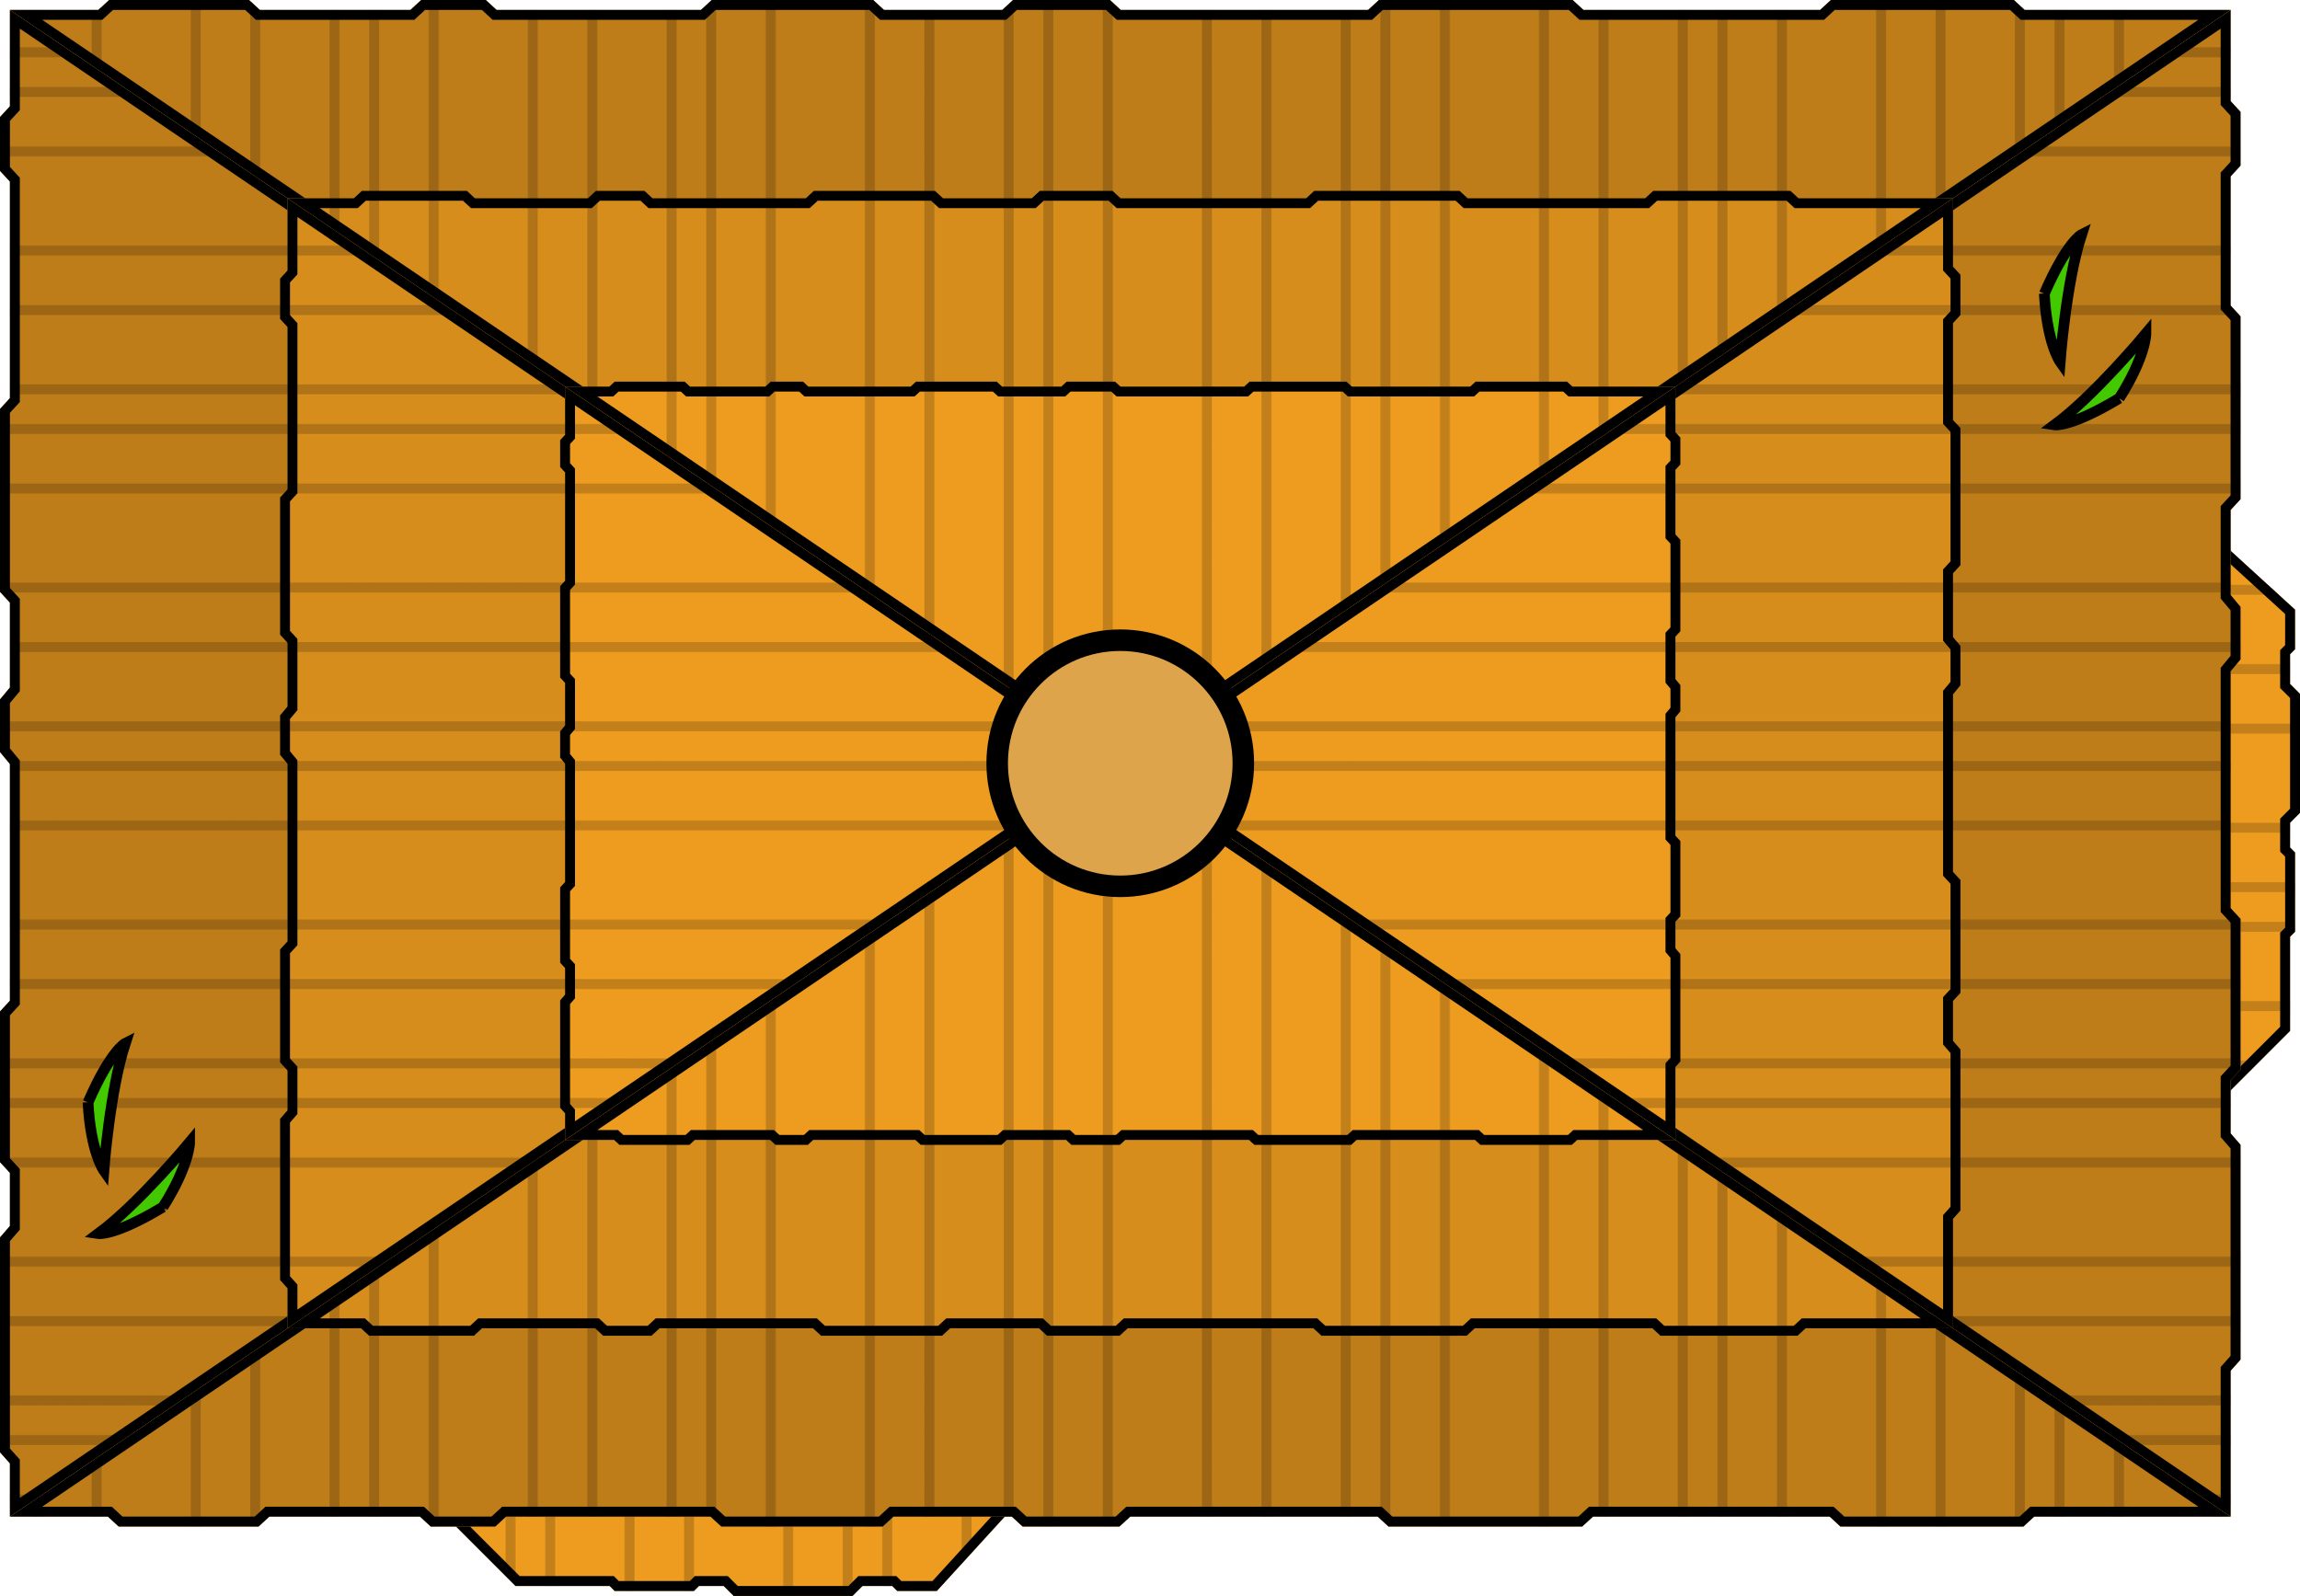
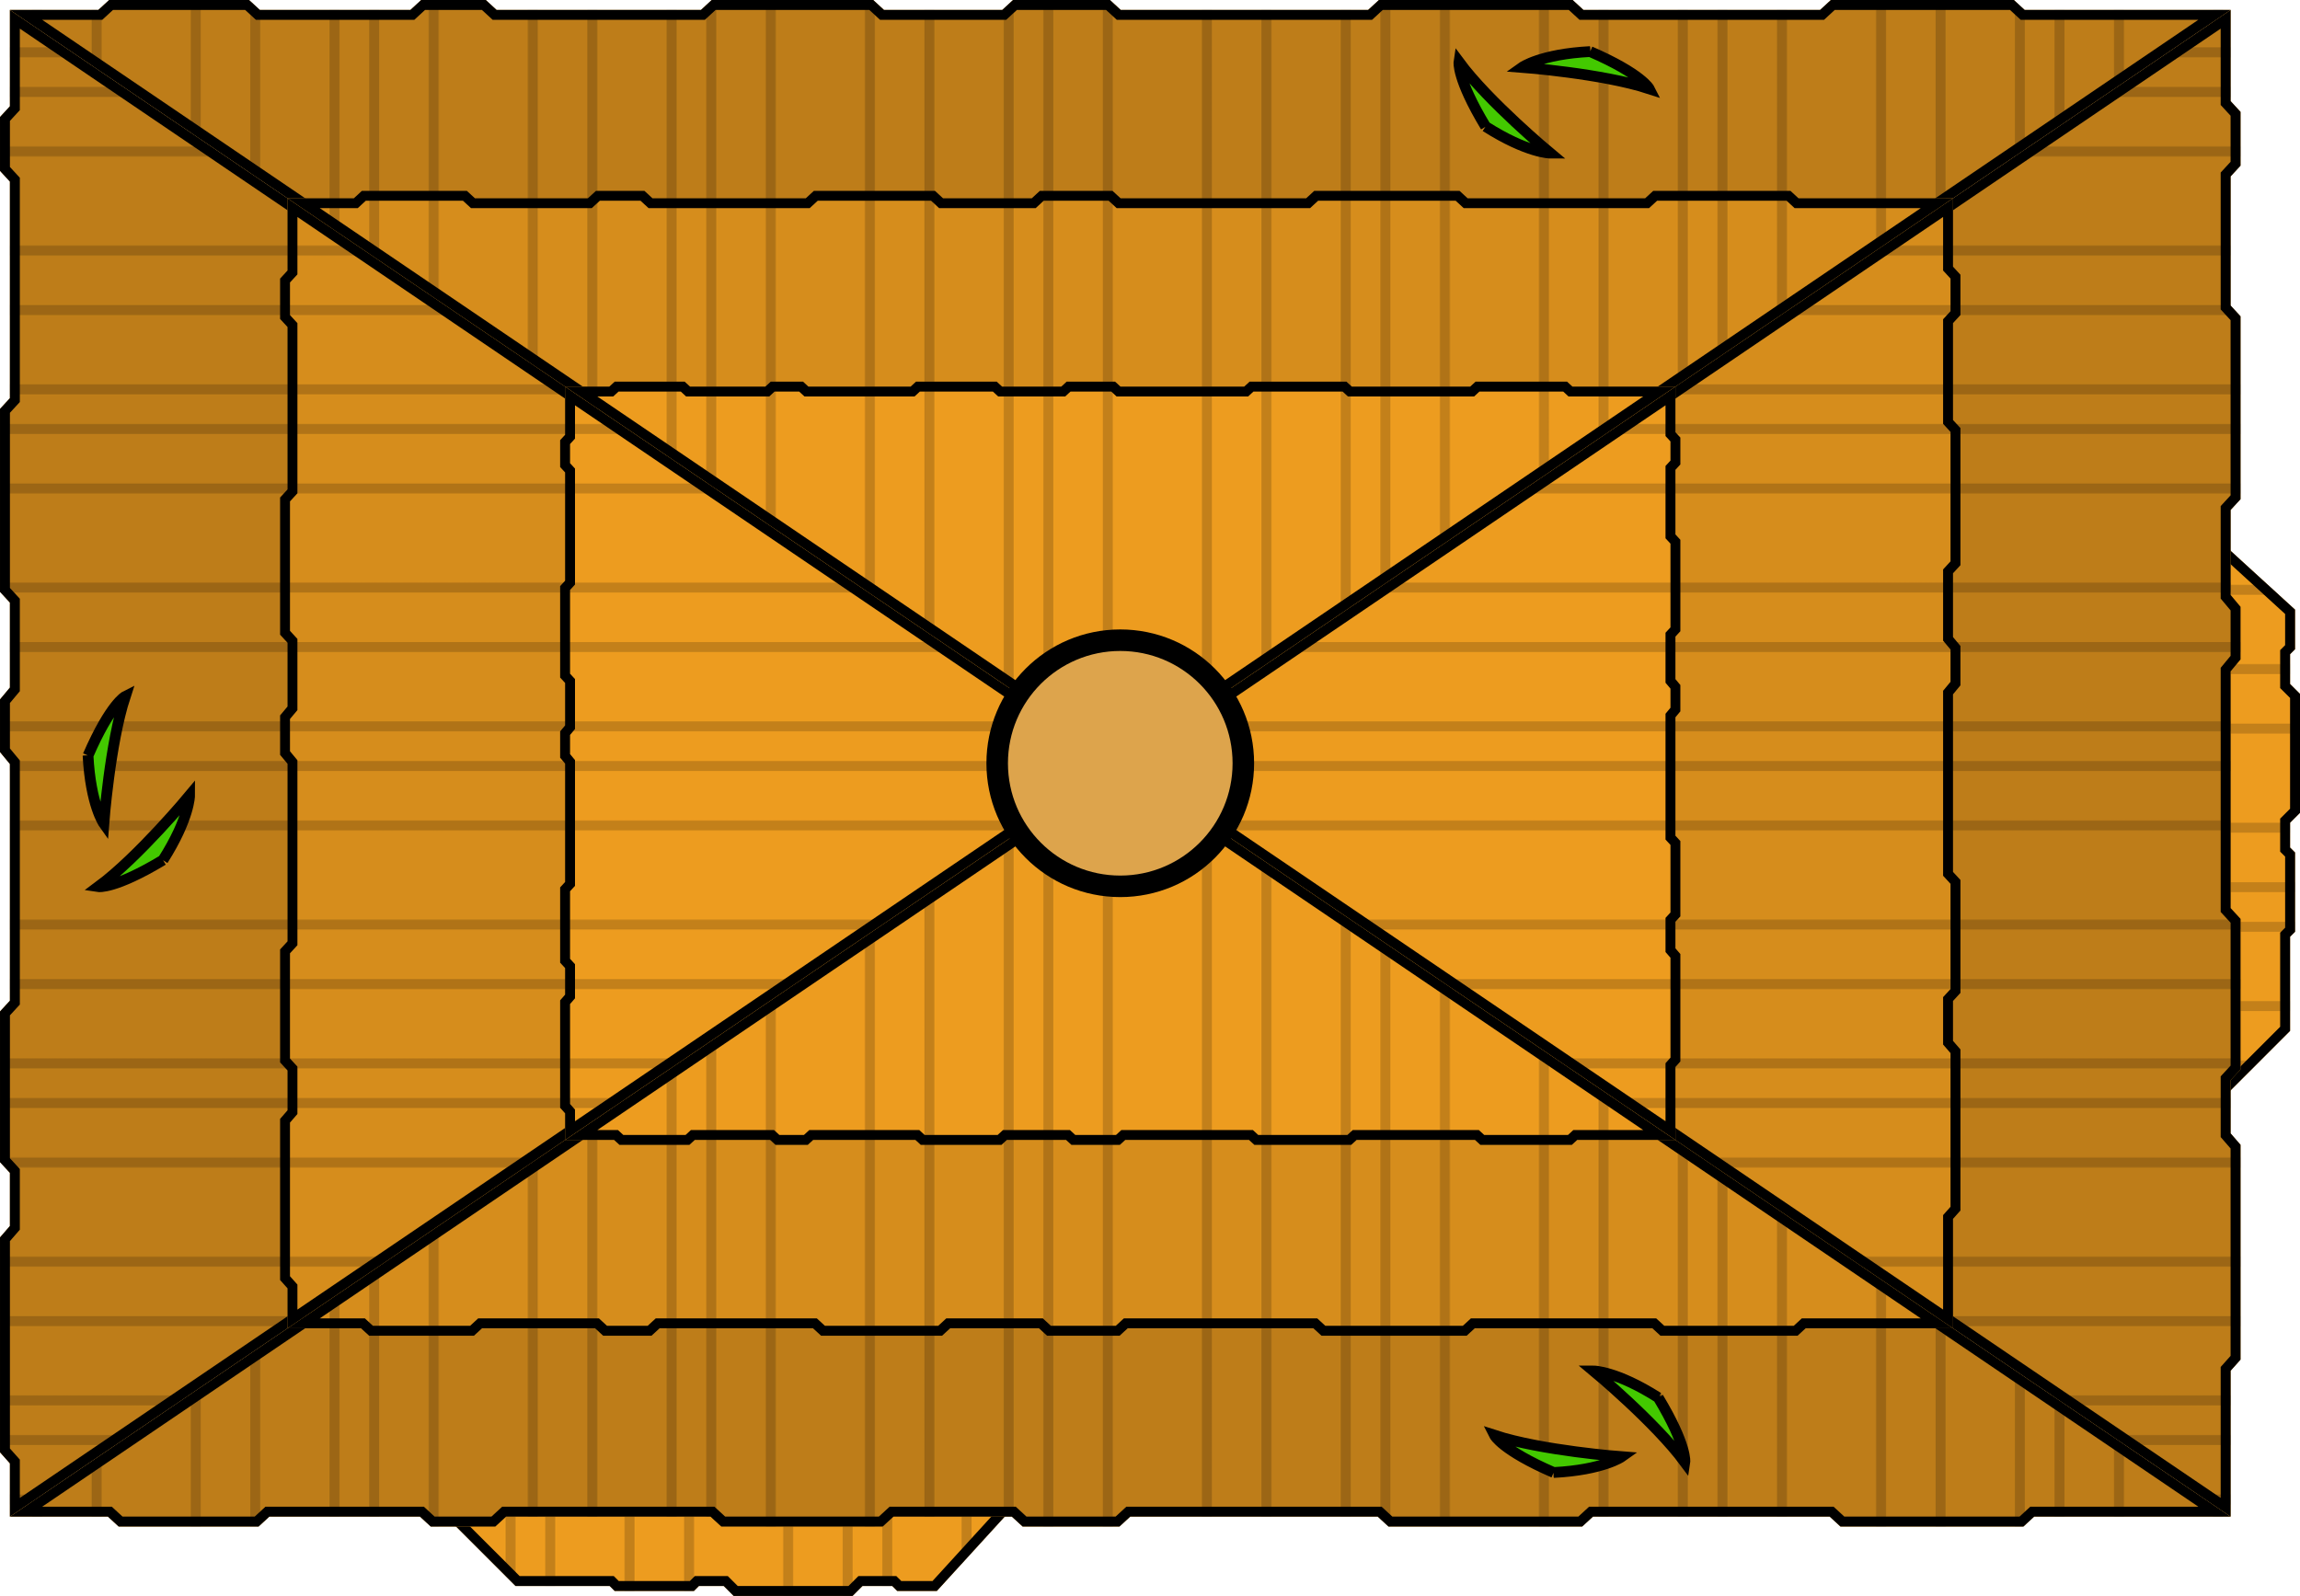
<svg xmlns="http://www.w3.org/2000/svg" xmlns:xlink="http://www.w3.org/1999/xlink" width="928" height="644" viewBox="0 0 245.533 170.392" version="1.1" id="svg1" xml:space="preserve">
  <defs id="defs1">
    <pattern xlink:href="#pattern123" preserveAspectRatio="none" id="pattern212" patternTransform="matrix(0.26458,0,0,0.26458,104.8622,-243.76)" />
    <pattern xlink:href="#pattern84" preserveAspectRatio="none" id="pattern211" patternTransform="matrix(0,0.26458,-0.26458,0,104.8622,-243.76)" />
    <pattern xlink:href="#pattern85" preserveAspectRatio="none" id="pattern210" patternTransform="matrix(0,0.26458,-0.26458,0,104.8622,-243.76)" />
    <pattern xlink:href="#pattern86" preserveAspectRatio="none" id="pattern209" patternTransform="matrix(0.26458,0,0,0.26458,104.8622,-243.76)" />
    <pattern xlink:href="#pattern1" preserveAspectRatio="none" id="pattern208" patternTransform="matrix(0.26458,0,0,0.26458,195.7906,2.117624)" />
    <pattern xlink:href="#pattern1" preserveAspectRatio="none" id="pattern207" patternTransform="matrix(-0.26458,0,0,-0.26458,98.42529,-62.44078)" x="0" y="0" />
    <pattern xlink:href="#pattern86" preserveAspectRatio="none" id="pattern188" patternTransform="matrix(0.5291599,0,0,0.5291599,83.95385,-364.6458)" />
    <pattern xlink:href="#pattern85" preserveAspectRatio="none" id="pattern187" patternTransform="matrix(0,0.5291599,-0.5291599,0,83.95385,-364.6458)" />
    <pattern xlink:href="#pattern84" preserveAspectRatio="none" id="pattern186" patternTransform="matrix(0,0.5291599,-0.5291599,0,83.95385,-364.6458)" />
    <pattern xlink:href="#pattern123" preserveAspectRatio="none" id="pattern185" patternTransform="matrix(0.5291599,0,0,0.5291599,83.95385,-364.6458)" />
    <pattern xlink:href="#pattern86" preserveAspectRatio="none" id="pattern182" patternTransform="matrix(0.3527733,0,0,0.3527733,97.89273,-284.0552)" />
    <pattern xlink:href="#pattern85" preserveAspectRatio="none" id="pattern181" patternTransform="matrix(0,0.3527733,-0.3527733,0,97.89273,-284.0552)" />
    <pattern xlink:href="#pattern84" preserveAspectRatio="none" id="pattern180" patternTransform="matrix(0,0.3527733,-0.3527733,0,97.89273,-284.0552)" />
    <pattern xlink:href="#pattern123" preserveAspectRatio="none" id="pattern179" patternTransform="matrix(0.3527733,0,0,0.3527733,97.89273,-284.0552)" />
    <pattern xlink:href="#b-1-0-78" id="pattern123" patternTransform="matrix(0.26458,0,0,0.26458,97.45383,-39.50162)" x="0" y="0" preserveAspectRatio="none" />
    <pattern xlink:href="#b-1-0-78" id="pattern86" patternTransform="matrix(0.26458,0,0,0.26458,97.45383,-39.50162)" x="0" y="0" preserveAspectRatio="none" />
    <pattern xlink:href="#b-1-0-78" id="pattern85" patternTransform="matrix(0,0.26458,-0.26458,0,97.45383,-39.50162)" x="0" y="0" preserveAspectRatio="none" />
    <pattern xlink:href="#b-1-0-78" id="pattern84" patternTransform="matrix(0,0.26458,-0.26458,0,97.45383,-39.50162)" x="0" y="0" preserveAspectRatio="none" />
    <pattern patternUnits="userSpaceOnUse" width="136" height="112" patternTransform="matrix(.26458 0 0 .26458 103.717 -35.983)" id="b-1-0-78">
      <path fill="none" stroke-width="3.78" d="M0 0h136v112H0z" id="path4-73-56-07" />
      <path fill="none" stroke-width="3.78" d="M0 0h136v112H0z" id="path5-4-7-0" />
      <path fill="none" stroke-width="3.78" d="M0 0h136v112H0z" id="path6-2-0-94" />
      <path fill="none" stroke-width="3.78" d="M0 0h136v112H0z" id="path7-76-73-84" />
      <path fill="none" stroke-width="3.78" d="M0 0h136v112H0z" id="path8-44-3-9" />
      <path fill="#ed9c1f" stroke-width="8.662" stroke-linecap="round" d="M0 0h136v112H0z" id="path9-5-80-91" />
      <path fill-opacity=".176" stroke-width="7.286" stroke-miterlimit="10" d="M32 0h4v112h-4zM48 0h4v112h-4zM0 0h4v112H0zM72 0h4v112h-4zM112 0h4v112h-4z" id="path10-2-65-2" />
    </pattern>
    <clipPath clipPathUnits="userSpaceOnUse" id="clipPath123">
      <path d="m 7.237,-203.307 v 10.288 l -1.058,1.149 v 5.744 l 1.058,1.149 v 23.122 l -1.058,1.149 v 19.529 l 1.058,1.149 v 9.074 l -1.058,1.265 v 5.615 l 1.058,1.278 v 25.273 l -1.058,1.149 v 16.083 l 1.058,1.149 v 5.672 l -1.058,1.221 v 22.937 l 1.058,1.188 v 5.686 L 125.77,-122.874 Z" style="fill:#000000;stroke:none;stroke-width:2.117;stroke-dasharray:none;paint-order:fill markers stroke;stop-color:#000000" id="path124" />
    </clipPath>
    <clipPath clipPathUnits="userSpaceOnUse" id="clipPath125">
      <path d="m 17.83,-204.366 -1.149,1.058 H 7.237 l 118.533,80.433 118.533,-80.433 h -21.991 l -1.149,-1.058 h -19.529 l -1.149,1.058 h -25.273 l -1.149,-1.058 h -20.678 l -1.149,1.058 H 125.815 l -1.149,-1.058 h -10.339 l -1.149,1.058 h -12.636 l -1.149,-1.058 H 82.161 l -1.149,1.058 H 59.186 l -1.149,-1.058 h -6.893 l -1.149,1.058 H 33.913 l -1.149,-1.058 z" style="fill:#000000;stroke:none;stroke-width:2.117;stroke-dasharray:none;paint-order:fill markers stroke;stop-color:#000000" id="path126" />
    </clipPath>
    <clipPath clipPathUnits="userSpaceOnUse" id="clipPath128">
      <path d="M 7.237,-42.441 H 17.698 l 1.149,1.058 h 14.934 l 1.149,-1.058 h 16.083 l 1.149,1.058 h 6.893 l 1.149,-1.058 h 21.827 l 1.149,1.058 h 17.232 l 1.149,-1.058 h 12.637 l 1.149,1.058 h 10.339 l 1.149,-1.058 h 26.422 l 1.149,1.058 h 20.678 l 1.149,-1.058 h 25.273 l 1.149,1.058 h 19.529 l 1.149,-1.058 h 20.974 L 125.77,-122.874 Z" style="fill:#000000;stroke:none;stroke-width:2.117;stroke-dasharray:none;paint-order:fill markers stroke;stop-color:#000000" id="path130" />
    </clipPath>
    <clipPath clipPathUnits="userSpaceOnUse" id="clipPath131">
      <path d="m 125.77,-122.874 118.533,80.433 v -15.573 l 1.058,-1.188 v -22.937 l -1.058,-1.221 v -5.672 l 1.058,-1.149 V -106.263 l -1.058,-1.149 v -25.273 l 1.058,-1.278 v -5.615 l -1.058,-1.265 v -9.074 l 1.058,-1.149 v -19.529 l -1.058,-1.149 v -13.785 l 1.058,-1.149 v -5.744 l -1.058,-1.149 v -9.737 z" style="fill:#000000;stroke:none;stroke-width:2.117;stroke-dasharray:none;paint-order:fill markers stroke;stop-color:#000000" id="path132" />
    </clipPath>
    <pattern xlink:href="#b" id="pattern1" patternTransform="matrix(0.26458,0,0,0.26458,-41.27484,-8.465687)" x="0" y="0" preserveAspectRatio="none" />
    <pattern patternUnits="userSpaceOnUse" width="136" height="112" patternTransform="matrix(.26458 0 0 .26458 103.717 -35.983)" id="b">
      <path fill="none" stroke-width="3.78" d="M0 0h136v112H0z" id="path4" />
      <path fill="none" stroke-width="3.78" d="M0 0h136v112H0z" id="path5" />
      <path fill="none" stroke-width="3.78" d="M0 0h136v112H0z" id="path6" />
      <path fill="none" stroke-width="3.78" d="M0 0h136v112H0z" id="path7" />
      <path fill="none" stroke-width="3.78" d="M0 0h136v112H0z" id="path8" />
      <path fill="#ed9c1f" stroke-width="8.662" stroke-linecap="round" d="M0 0h136v112H0z" id="path9" />
      <path fill-opacity=".176" stroke-width="7.286" stroke-miterlimit="10" d="M32 0h4v112h-4zM48 0h4v112h-4zM0 0h4v112H0zM72 0h4v112h-4zM112 0h4v112h-4z" id="path10" />
    </pattern>
    <clipPath id="a">
      <path d="m 94.72,143.404 h -4.232 l -0.53,-0.529 h -3.175 l -1.058,1.058 h -12.7 l -1.058,-1.058 H 69.32 l -0.53,0.53 h -8.466 l -0.53,-0.53 H 49.743 L 38.1,131.233 h 67.733 z" fill="#cc8b27" stroke-width="0.265" id="path11" />
    </clipPath>
  </defs>
  <g id="layer1" transform="translate(-12.44196,200.8471)">
    <path d="m 94.72,143.404 h -4.232 l -0.53,-0.529 h -3.175 l -1.058,1.058 h -12.7 l -1.058,-1.058 H 69.32 l -0.53,0.53 h -8.466 l -0.53,-0.53 H 49.743 L 38.1,131.233 h 67.733 z" clip-path="url(#a)" fill="url(#b)" stroke="#000000" stroke-width="2.117" id="path207" style="fill:url(#pattern207)" transform="matrix(1.000005,0,0,1.000005,17.73344,-174.3891)" />
    <path d="m 94.72,143.404 h -4.232 l -0.53,-0.529 h -3.175 l -1.058,1.058 h -12.7 l -1.058,-1.058 H 69.32 l -0.53,0.53 h -8.466 l -0.53,-0.53 H 49.743 L 38.1,131.233 h 67.733 z" clip-path="url(#a)" fill="url(#b)" stroke="#000000" stroke-width="2.117" id="path38" style="fill:url(#pattern208)" transform="matrix(0,-1.000005,1.000005,0,114.0416,-41.03862)" />
    <path d="M 7.237,-42.441 H 17.698 l 1.149,1.058 h 14.934 l 1.149,-1.058 h 16.083 l 1.149,1.058 h 6.893 l 1.149,-1.058 h 21.827 l 1.149,1.058 h 17.232 l 1.149,-1.058 h 12.637 l 1.149,1.058 h 10.339 l 1.149,-1.058 h 26.422 l 1.149,1.058 h 20.678 l 1.149,-1.058 h 25.273 l 1.149,1.058 h 19.529 l 1.149,-1.058 h 20.974 L 125.77,-122.874 Z" style="fill:url(#pattern209);stroke:#000000;stroke-width:2.117;stroke-dasharray:none;paint-order:fill markers stroke;stop-color:#000000" id="path81" clip-path="url(#clipPath128)" transform="translate(6.263172,3.518621)" />
    <path d="m 7.237,-203.307 v 10.288 l -1.058,1.149 v 5.744 l 1.058,1.149 v 23.122 l -1.058,1.149 v 19.529 l 1.058,1.149 v 9.074 l -1.058,1.265 v 5.615 l 1.058,1.278 v 25.273 l -1.058,1.149 v 16.083 l 1.058,1.149 v 5.672 l -1.058,1.221 v 22.937 l 1.058,1.188 v 5.686 L 125.77,-122.874 Z" style="fill:url(#pattern210);stroke:#000000;stroke-width:2.117;stroke-dasharray:none;paint-order:fill markers stroke;stop-color:#000000" id="path82" clip-path="url(#clipPath123)" transform="translate(6.263172,3.518621)" />
    <path d="m 125.77,-122.874 118.533,80.433 v -15.573 l 1.058,-1.188 v -22.937 l -1.058,-1.221 v -5.672 l 1.058,-1.149 V -106.263 l -1.058,-1.149 v -25.273 l 1.058,-1.278 v -5.615 l -1.058,-1.265 v -9.074 l 1.058,-1.149 v -19.529 l -1.058,-1.149 v -13.785 l 1.058,-1.149 v -5.744 l -1.058,-1.149 v -9.737 z" style="fill:url(#pattern211);stroke:#000000;stroke-width:2.117;stroke-dasharray:none;paint-order:fill markers stroke;stop-color:#000000" id="path83" clip-path="url(#clipPath131)" transform="translate(6.263172,3.518621)" />
    <path d="m 13.5,-38.922 h 10.461 l 1.149,1.058 h 14.934 l 1.149,-1.058 h 16.083 l 1.149,1.058 h 6.893 l 1.149,-1.058 h 21.827 l 1.149,1.058 h 17.232 l 1.149,-1.058 h 12.637 l 1.149,1.058 h 10.339 l 1.149,-1.058 h 26.422 l 1.149,1.058 h 20.678 l 1.149,-1.058 h 25.273 l 1.149,1.058 h 19.529 l 1.149,-1.058 h 20.974 L 132.034,-119.355 Z" style="opacity:0.2;fill:#000000;stroke:none;stroke-width:2.117;stroke-dasharray:none;paint-order:fill markers stroke;stop-color:#000000" id="path193" />
    <path d="m 17.83,-204.366 -1.149,1.058 H 7.237 l 118.533,80.433 118.533,-80.433 h -21.991 l -1.149,-1.058 h -19.529 l -1.149,1.058 h -25.273 l -1.149,-1.058 h -20.678 l -1.149,1.058 H 125.815 l -1.149,-1.058 h -10.339 l -1.149,1.058 h -12.636 l -1.149,-1.058 h -17.232 l -1.149,1.058 h -21.827 l -1.149,-1.058 h -6.893 l -1.149,1.058 h -16.083 l -1.149,-1.058 z" style="fill:url(#pattern212);stroke:#000000;stroke-width:2.117;stroke-dasharray:none;paint-order:fill markers stroke;stop-color:#000000" id="path84" clip-path="url(#clipPath125)" transform="translate(6.263172,3.518621)" />
    <path d="m 13.5,-199.789 v 10.288 l -1.058,1.149 v 5.744 l 1.058,1.149 v 23.122 l -1.058,1.149 v 19.529 l 1.058,1.149 v 9.074 l -1.058,1.265 v 5.615 l 1.058,1.278 v 25.273 l -1.058,1.149 v 16.083 l 1.058,1.149 v 5.672 l -1.058,1.221 v 22.937 l 1.058,1.188 v 5.686 L 132.034,-119.355 Z" style="opacity:0.2;fill:#000000;stroke:none;stroke-width:2.117;stroke-dasharray:none;paint-order:fill markers stroke;stop-color:#000000" id="path194" />
    <path d="M 7.237,-42.441 H 17.698 l 1.149,1.058 h 14.934 l 1.149,-1.058 h 16.083 l 1.149,1.058 h 6.893 l 1.149,-1.058 h 21.827 l 1.149,1.058 h 17.232 l 1.149,-1.058 h 12.637 l 1.149,1.058 h 10.339 l 1.149,-1.058 h 26.422 l 1.149,1.058 h 20.678 l 1.149,-1.058 h 25.273 l 1.149,1.058 h 19.529 l 1.149,-1.058 h 20.974 L 125.77,-122.874 Z" style="fill:url(#pattern182);stroke:#000000;stroke-width:2.822;stroke-dasharray:none;paint-order:fill markers stroke;stop-color:#000000" id="path176" clip-path="url(#clipPath128)" transform="matrix(0.7500001,0,0,0.7500001,37.70578,-27.1999)" />
    <path d="m 132.034,-119.355 118.533,80.433 v -15.573 l 1.058,-1.188 v -22.937 l -1.058,-1.221 v -5.672 l 1.058,-1.149 v -16.083 l -1.058,-1.149 v -25.273 l 1.058,-1.278 v -5.615 l -1.058,-1.265 v -9.074 l 1.058,-1.149 v -19.529 l -1.058,-1.149 v -13.785 l 1.058,-1.149 v -5.744 l -1.058,-1.149 v -9.737 z" style="opacity:0.2;fill:#000000;stroke:none;stroke-width:2.117;stroke-dasharray:none;paint-order:fill markers stroke;stop-color:#000000" id="path195" />
    <path d="m 7.237,-203.307 v 10.288 l -1.058,1.149 v 5.744 l 1.058,1.149 v 23.122 l -1.058,1.149 v 19.529 l 1.058,1.149 v 9.074 l -1.058,1.265 v 5.615 l 1.058,1.278 v 25.273 l -1.058,1.149 v 16.083 l 1.058,1.149 v 5.672 l -1.058,1.221 v 22.937 l 1.058,1.188 v 5.686 L 125.77,-122.874 Z" style="fill:url(#pattern181);stroke:#000000;stroke-width:2.822;stroke-dasharray:none;paint-order:fill markers stroke;stop-color:#000000" id="path177" clip-path="url(#clipPath123)" transform="matrix(0.7500001,0,0,0.7500001,37.70578,-27.1999)" />
    <path d="m 24.093,-200.847 -1.149,1.058 h -9.444 l 118.533,80.433 118.533,-80.433 h -21.991 l -1.149,-1.058 h -19.529 l -1.149,1.058 h -25.273 l -1.149,-1.058 H 159.649 l -1.149,1.058 h -26.422 l -1.149,-1.058 h -10.339 l -1.149,1.058 h -12.636 l -1.149,-1.058 H 88.424 l -1.149,1.058 h -21.827 l -1.149,-1.058 h -6.893 l -1.149,1.058 H 40.176 l -1.149,-1.058 z" style="opacity:0.2;fill:#000000;stroke:none;stroke-width:2.117;stroke-dasharray:none;paint-order:fill markers stroke;stop-color:#000000" id="path192" />
    <path d="m 125.77,-122.874 118.533,80.433 v -15.573 l 1.058,-1.188 v -22.937 l -1.058,-1.221 v -5.672 l 1.058,-1.149 V -106.263 l -1.058,-1.149 v -25.273 l 1.058,-1.278 v -5.615 l -1.058,-1.265 v -9.074 l 1.058,-1.149 v -19.529 l -1.058,-1.149 v -13.785 l 1.058,-1.149 v -5.744 l -1.058,-1.149 v -9.737 z" style="fill:url(#pattern180);stroke:#000000;stroke-width:2.822;stroke-dasharray:none;paint-order:fill markers stroke;stop-color:#000000" id="path178" clip-path="url(#clipPath131)" transform="matrix(0.7500001,0,0,0.7500001,37.70578,-27.1999)" />
    <path d="m 17.83,-204.366 -1.149,1.058 H 7.237 l 118.533,80.433 118.533,-80.433 h -21.991 l -1.149,-1.058 h -19.529 l -1.149,1.058 h -25.273 l -1.149,-1.058 h -20.678 l -1.149,1.058 H 125.815 l -1.149,-1.058 h -10.339 l -1.149,1.058 h -12.636 l -1.149,-1.058 h -17.232 l -1.149,1.058 h -21.827 l -1.149,-1.058 h -6.893 l -1.149,1.058 h -16.083 l -1.149,-1.058 z" style="fill:url(#pattern179);stroke:#000000;stroke-width:2.822;stroke-dasharray:none;paint-order:fill markers stroke;stop-color:#000000" id="path179" clip-path="url(#clipPath125)" transform="matrix(0.7500001,0,0,0.7500001,37.70578,-27.1999)" />
    <path d="m 43.134,-59.03 h 7.846 l 0.862,0.794 h 11.2 l 0.862,-0.794 h 12.062 l 0.862,0.794 h 5.169 l 0.862,-0.794 h 16.37 l 0.862,0.794 h 12.924 l 0.862,-0.794 h 9.478 l 0.862,0.794 h 7.754 l 0.862,-0.794 h 19.817 l 0.862,0.794 h 15.508 l 0.862,-0.794 h 18.955 l 0.862,0.794 h 14.647 l 0.862,-0.794 h 15.73 l -88.9,-60.325 z" style="opacity:0.1;fill:#000000;stroke:none;stroke-width:2.117;stroke-dasharray:none;paint-order:fill markers stroke;stop-color:#000000" id="path201" />
    <path d="M 7.237,-42.441 H 17.698 l 1.149,1.058 h 14.934 l 1.149,-1.058 h 16.083 l 1.149,1.058 h 6.893 l 1.149,-1.058 h 21.827 l 1.149,1.058 h 17.232 l 1.149,-1.058 h 12.637 l 1.149,1.058 h 10.339 l 1.149,-1.058 h 26.422 l 1.149,1.058 h 20.678 l 1.149,-1.058 h 25.273 l 1.149,1.058 h 19.529 l 1.149,-1.058 h 20.974 L 125.77,-122.874 Z" style="fill:url(#pattern188);stroke:#000000;stroke-width:4.233;stroke-dasharray:none;paint-order:fill markers stroke;stop-color:#000000" id="path182" clip-path="url(#clipPath128)" transform="matrix(0.5000001,0,0,0.5000001,69.1484,-57.91843)" />
    <path d="m 43.134,-179.68 v 7.716 l -0.794,0.862 v 4.308 l 0.794,0.862 v 17.342 l -0.794,0.862 v 14.647 l 0.794,0.862 v 6.806 l -0.794,0.949 v 4.211 l 0.794,0.958 v 18.955 l -0.794,0.862 v 12.062 l 0.794,0.862 v 4.254 l -0.794,0.915 v 17.202 l 0.794,0.891 v 4.264 l 88.9,-60.325 z" style="opacity:0.1;fill:#000000;stroke:none;stroke-width:2.117;stroke-dasharray:none;paint-order:fill markers stroke;stop-color:#000000" id="path202" />
    <path d="m 7.237,-203.307 v 10.288 l -1.058,1.149 v 5.744 l 1.058,1.149 v 23.122 l -1.058,1.149 v 19.529 l 1.058,1.149 v 9.074 l -1.058,1.265 v 5.615 l 1.058,1.278 v 25.273 l -1.058,1.149 v 16.083 l 1.058,1.149 v 5.672 l -1.058,1.221 v 22.937 l 1.058,1.188 v 5.686 L 125.77,-122.874 Z" style="fill:url(#pattern187);stroke:#000000;stroke-width:4.233;stroke-dasharray:none;paint-order:fill markers stroke;stop-color:#000000" id="path183" clip-path="url(#clipPath123)" transform="matrix(0.5000001,0,0,0.5000001,69.1484,-57.91843)" />
    <path d="m 132.034,-119.355 88.9,60.325 v -11.68 l 0.794,-0.891 v -17.202 l -0.794,-0.915 v -4.254 l 0.794,-0.862 v -12.062 l -0.794,-0.862 v -18.955 l 0.794,-0.958 v -4.211 l -0.794,-0.949 v -6.806 l 0.794,-0.862 v -14.647 l -0.794,-0.862 v -10.339 l 0.794,-0.862 v -4.308 l -0.794,-0.862 v -7.303 z" style="opacity:0.1;fill:#000000;stroke:none;stroke-width:2.117;stroke-dasharray:none;paint-order:fill markers stroke;stop-color:#000000" id="path203" />
    <path d="m 125.77,-122.874 118.533,80.433 v -15.573 l 1.058,-1.188 v -22.937 l -1.058,-1.221 v -5.672 l 1.058,-1.149 V -106.263 l -1.058,-1.149 v -25.273 l 1.058,-1.278 v -5.615 l -1.058,-1.265 v -9.074 l 1.058,-1.149 v -19.529 l -1.058,-1.149 v -13.785 l 1.058,-1.149 v -5.744 l -1.058,-1.149 v -9.737 z" style="fill:url(#pattern186);stroke:#000000;stroke-width:4.233;stroke-dasharray:none;paint-order:fill markers stroke;stop-color:#000000" id="path184" clip-path="url(#clipPath131)" transform="matrix(0.5000001,0,0,0.5000001,69.1484,-57.91843)" />
    <path d="m 51.078,-180.474 -0.862,0.794 h -7.083 l 88.9,60.325 88.9,-60.325 h -16.493 l -0.862,-0.794 h -14.647 l -0.862,0.794 h -18.955 l -0.862,-0.794 h -15.508 l -0.862,0.794 h -19.817 l -0.862,-0.794 h -7.754 l -0.862,0.794 h -9.477 l -0.862,-0.794 H 99.327 l -0.862,0.794 H 82.095 l -0.862,-0.794 H 76.064 l -0.862,0.794 H 63.14 l -0.862,-0.794 z" style="opacity:0.1;fill:#000000;stroke:none;stroke-width:2.117;stroke-dasharray:none;paint-order:fill markers stroke;stop-color:#000000" id="path200" />
    <path d="m 17.83,-204.366 -1.149,1.058 H 7.237 l 118.533,80.433 118.533,-80.433 h -21.991 l -1.149,-1.058 h -19.529 l -1.149,1.058 h -25.273 l -1.149,-1.058 h -20.678 l -1.149,1.058 H 125.815 l -1.149,-1.058 h -10.339 l -1.149,1.058 h -12.636 l -1.149,-1.058 h -17.232 l -1.149,1.058 h -21.827 l -1.149,-1.058 h -6.893 l -1.149,1.058 h -16.083 l -1.149,-1.058 z" style="fill:url(#pattern185);stroke:#000000;stroke-width:4.233;stroke-dasharray:none;paint-order:fill markers stroke;stop-color:#000000" id="path185" clip-path="url(#clipPath125)" transform="matrix(0.5000001,0,0,0.5000001,69.1484,-57.91843)" />
    <circle cx="132.034" cy="-119.355" r="13.139" fill="#dda44c" stroke="#000000" stroke-width="2.298" stroke-linecap="round" id="circle176" />
-     <path d="m 230.683,-169.49 c 0.272,5.288 1.686,7.274 1.686,7.274 0,0 0.64,-8.54 2.292,-13.593 0,0 -1.579,0.792 -3.978,6.32 z m 7.999,11.165 c 2.844,-4.468 2.844,-6.904 2.844,-6.904 0,0 -5.473,6.588 -9.747,9.747 0,0 1.747,0.269 6.904,-2.844 z" fill="#43c900" stroke="#000000" stroke-width="1.148" id="path37-3" />
-     <path d="m 21.84,-83.142 c 0.272,5.288 1.686,7.274 1.686,7.274 0,0 0.64,-8.54 2.292,-13.593 0,0 -1.579,0.792 -3.978,6.32 z m 7.999,11.165 c 2.844,-4.468 2.844,-6.904 2.844,-6.904 0,0 -5.473,6.588 -9.747,9.747 0,0 1.747,0.269 6.904,-2.844 z" fill="#43c900" stroke="#000000" stroke-width="1.148" id="path204" />
+     <path d="m 182.199,-195.341 c -5.288,0.272 -7.274,1.686 -7.274,1.686 0,0 8.54,0.64 13.593,2.292 0,0 -0.792,-1.579 -6.32,-3.978 z m -11.165,7.999 c 4.468,2.844 6.904,2.844 6.904,2.844 0,0 -6.588,-5.473 -9.747,-9.747 0,0 -0.269,1.747 2.844,6.904 z" fill="#43c900" stroke="#000000" stroke-width="1.148" id="path37-3" />
+     <path d="m 178.299,-43.632 c 5.288,-0.272 7.274,-1.686 7.274,-1.686 0,0 -8.54,-0.64 -13.593,-2.292 0,0 0.792,1.579 6.32,3.978 z m 11.165,-7.999 c -4.468,-2.844 -6.904,-2.844 -6.904,-2.844 0,0 6.588,5.473 9.747,9.747 0,0 0.269,-1.747 -2.844,-6.904 z" fill="#43c900" stroke="#000000" stroke-width="1.148" id="path37-3-9" />
+     <path d="m 21.84,-120.184 c 0.272,5.288 1.686,7.274 1.686,7.274 0,0 0.64,-8.54 2.292,-13.593 0,0 -1.579,0.792 -3.978,6.32 z m 7.999,11.165 c 2.844,-4.468 2.844,-6.904 2.844,-6.904 0,0 -5.473,6.588 -9.747,9.747 0,0 1.747,0.269 6.904,-2.844 z" fill="#43c900" stroke="#000000" stroke-width="1.148" id="path204" />
  </g>
</svg>
